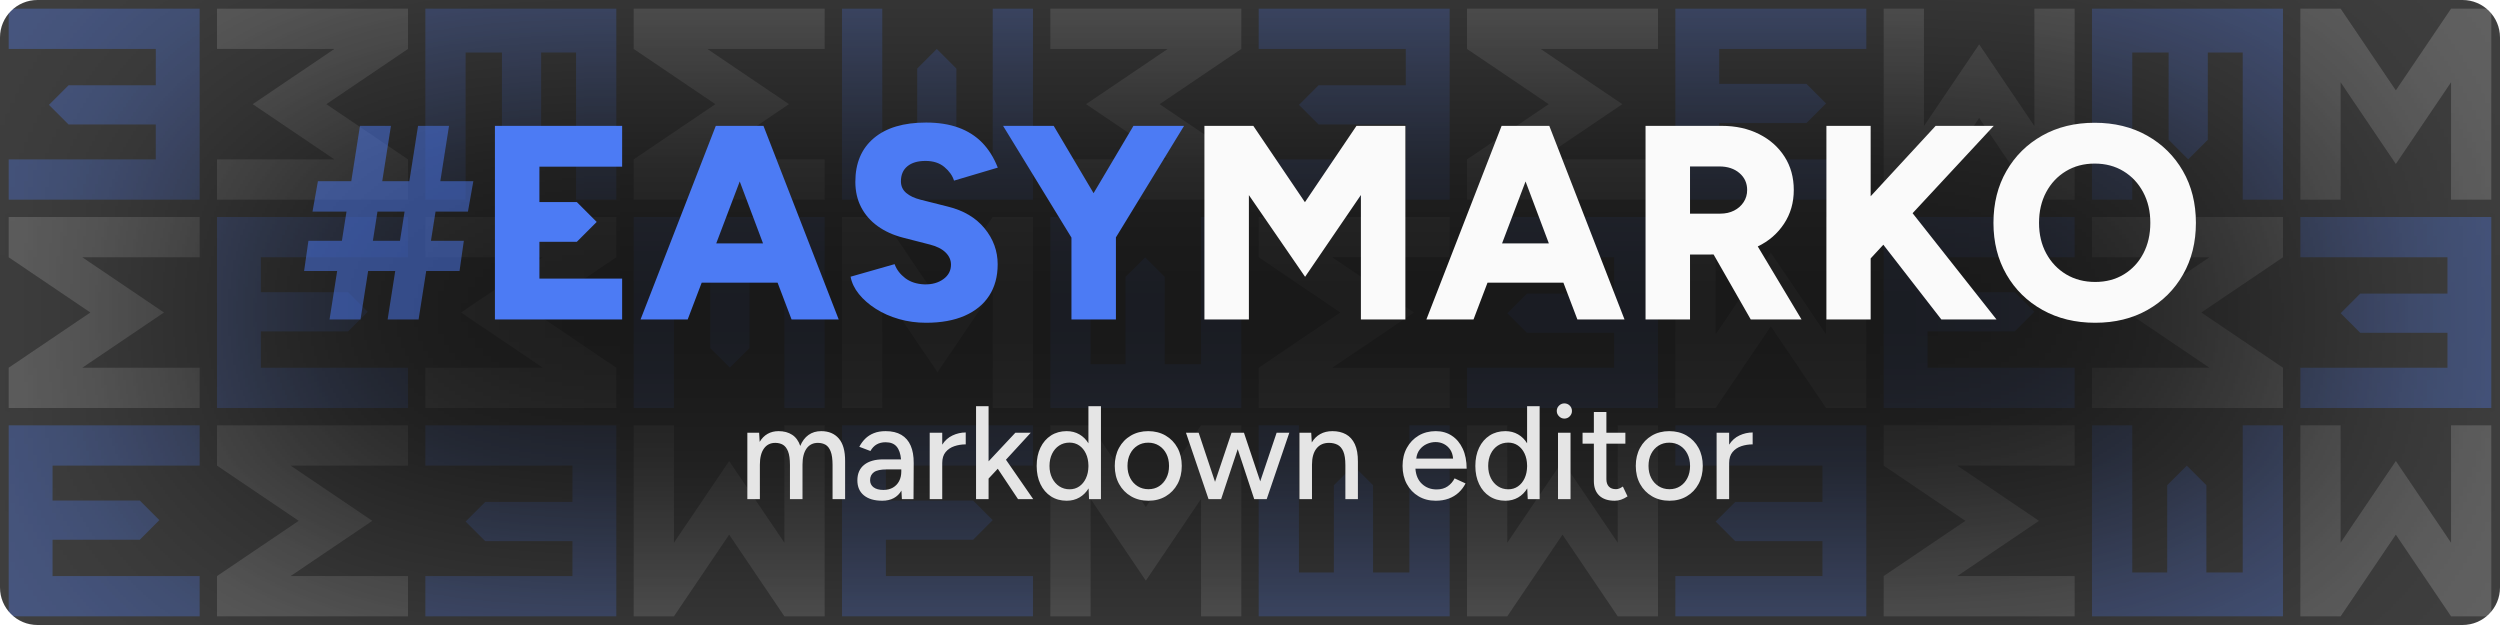
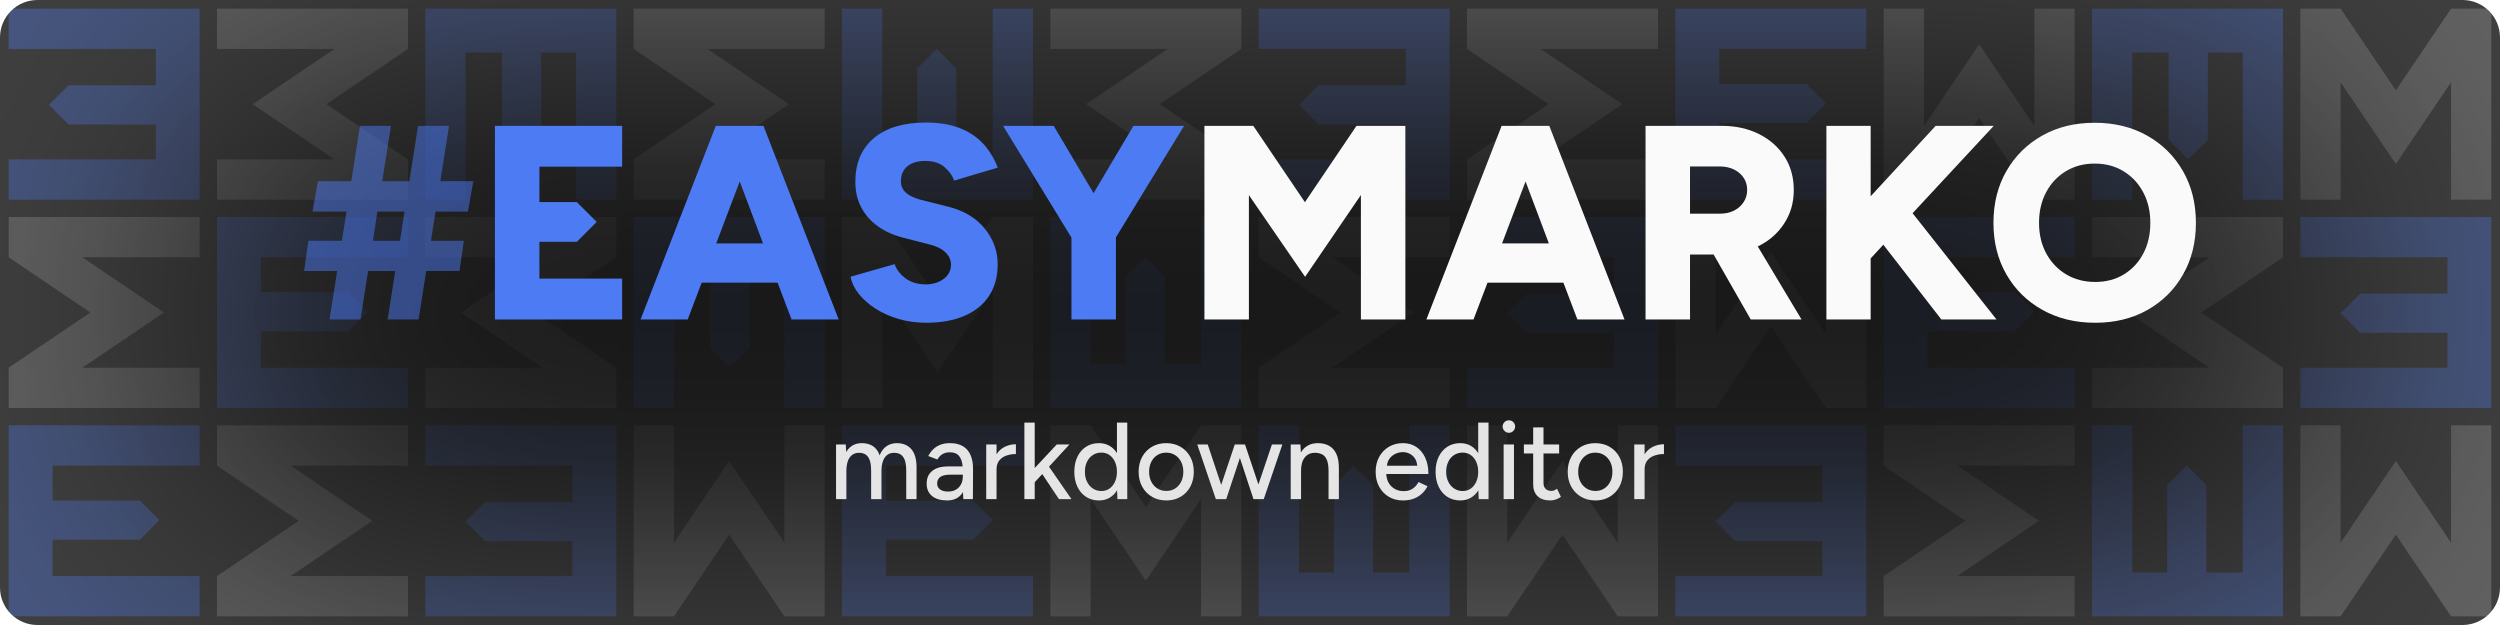
<svg xmlns="http://www.w3.org/2000/svg" viewBox="0 0 1600 400">
  <clipPath id="rounded">
    <rect width="1600" height="400" rx="24" />
  </clipPath>
  <g clip-path="url(#rounded)">
    <filter id="soften" x="-50%" y="-100%" width="200%" height="300%">
      <feGaussianBlur stdDeviation="110" />
    </filter>
    <g opacity="0.75">
      <rect width="1600" height="400" fill="#000" />
      <g opacity="0.35">
        <defs>
          <path id="e" fill="#1f5dff" d="M-350-350H350v147.6H-189.2V-74.4H130.6L202.4 -2.6L130.6 69.2H-189.2V202.4H350v147.6H-350z" />
          <path id="m" fill="#888" d="M-350 350V-350h147.6L0 -50.6L202.4 -350H350V350H202.4V-80.2L0 219.2L-202.4 -80.2V350z" />
        </defs>
        <use href="#e" transform="translate(66.66667 66.66667) rotate(180) scale(0.1746)" />
        <use href="#m" transform="translate(200 66.66667) rotate(90) scale(0.1746)" />
        <use href="#e" transform="translate(333.3333 66.66667) rotate(90) scale(0.1746)" />
        <use href="#m" transform="translate(466.6667 66.66667) rotate(270) scale(0.1746)" />
        <use href="#e" transform="translate(600 66.66667) rotate(270) scale(0.1746)" />
        <use href="#m" transform="translate(733.3333 66.66667) rotate(90) scale(0.1746)" />
        <use href="#e" transform="translate(866.6667 66.66667) rotate(180) scale(0.1746)" />
        <use href="#m" transform="translate(1000 66.66667) rotate(270) scale(0.1746)" />
        <use href="#e" transform="translate(1133.333 66.66667) scale(0.1746)" />
        <use href="#m" transform="translate(1266.667 66.66667) rotate(180) scale(0.1746)" />
        <use href="#e" transform="translate(1400 66.66667) rotate(90) scale(0.1746)" />
        <use href="#m" transform="translate(1533.333 66.66667) scale(0.1746)" />
        <use href="#m" transform="translate(66.66667 200) rotate(270) scale(0.1746)" />
        <use href="#e" transform="translate(200 200) scale(0.1746)" />
        <use href="#m" transform="translate(333.3333 200) rotate(90) scale(0.1746)" />
        <use href="#e" transform="translate(466.6667 200) rotate(90) scale(0.1746)" />
        <use href="#m" transform="translate(600 200) scale(0.1746)" />
        <use href="#e" transform="translate(733.3333 200) rotate(270) scale(0.1746)" />
        <use href="#m" transform="translate(866.6667 200) rotate(270) scale(0.1746)" />
        <use href="#e" transform="translate(1000 200) rotate(180) scale(0.1746)" />
        <use href="#m" transform="translate(1133.333 200) rotate(180) scale(0.1746)" />
        <use href="#e" transform="translate(1266.667 200) scale(0.1746)" />
        <use href="#m" transform="translate(1400 200) rotate(90) scale(0.1746)" />
        <use href="#e" transform="translate(1533.333 200) rotate(180) scale(0.1746)" />
        <use href="#e" transform="translate(66.66667 333.3333) scale(0.1746)" />
        <use href="#m" transform="translate(200 333.3333) rotate(270) scale(0.1746)" />
        <use href="#e" transform="translate(333.3333 333.3333) rotate(180) scale(0.1746)" />
        <use href="#m" transform="translate(466.6667 333.3333) rotate(180) scale(0.1746)" />
        <use href="#e" transform="translate(600 333.3333) scale(0.1746)" />
        <use href="#m" transform="translate(733.3333 333.3333) scale(0.1746)" />
        <use href="#e" transform="translate(866.6667 333.3333) rotate(270) scale(0.1746)" />
        <use href="#m" transform="translate(1000 333.3333) rotate(180) scale(0.1746)" />
        <use href="#e" transform="translate(1133.333 333.3333) rotate(180) scale(0.1746)" />
        <use href="#m" transform="translate(1266.667 333.3333) rotate(270) scale(0.1746)" />
        <use href="#e" transform="translate(1400 333.3333) rotate(270) scale(0.1746)" />
        <use href="#m" transform="translate(1533.333 333.3333) rotate(180) scale(0.1746)" />
      </g>
      <rect x="140" y="40" width="1320" height="320" fill="#000" fill-opacity="0.7" filter="url(#soften)" />
    </g>
    <rect x="140" y="40" width="1320" height="320" fill="#000" fill-opacity="0.7" filter="url(#soften)" />
    <path fill="#4c7bf4" fill-opacity="0.5" d="M248.08 204.45L267.55 80.55L287.37 80.55L267.9 204.45L248.08 204.45ZM194.62 173.44L197.39 154.11L296.86 154.11L294.1 173.44L194.62 173.44ZM210.91 204.45L230.38 80.55L250.2 80.55L230.73 204.45L210.91 204.45ZM200.01 135.42L203.47 115.95L302.95 115.95L299.48 135.42L200.01 135.42Z" />
    <path fill="#4c7bf4" d="M316.75 204.45L316.75 80.55L398.17 80.55L398.17 106.68L345.22 106.68L345.22 129.33L369.18 129.33L381.89 142.04L369.18 154.75L345.22 154.75L345.22 178.32L398.17 178.32L398.17 204.45ZM409.96 204.45L458.11 80.55L488.62 80.55L536.77 204.45L506.6 204.45L497.65 180.91L449.08 180.91L440.12 204.45L409.96 204.45ZM458.39 155.77L488.34 155.77L473.43 116.13L458.39 155.77ZM592.66 206.57Q583.64 206.57 575.4 204.22Q567.17 201.87 560.59 197.69Q554.01 193.51 549.74 188.24Q545.47 182.96 544.38 177.09L572.55 169.05Q574.43 174.25 579.32 177.99Q584.2 181.72 591.71 182.01Q598.93 182.15 603.78 178.63Q608.63 175.1 608.63 169.37Q608.63 164.98 605.19 161.6Q601.76 158.22 595.28 156.55L577.9 152.09Q568.63 149.69 561.78 144.78Q554.93 139.88 551.17 132.69Q547.42 125.51 547.42 116.34Q547.42 98.43 559.24 88.43Q571.07 78.43 592.7 78.43Q604.49 78.43 613.41 81.67Q622.33 84.9 628.58 91.29Q634.82 97.68 638.58 107.28L610.57 115.6Q609.09 110.82 604.43 106.91Q599.78 102.99 592.34 102.99Q584.91 102.99 580.75 106.39Q576.59 109.79 576.59 116.06Q576.59 120.55 579.92 123.44Q583.25 126.32 589.16 127.81L606.68 132.23Q621.76 135.95 630.13 146.16Q638.51 156.38 638.51 169.19Q638.51 180.84 633.09 189.21Q627.67 197.58 617.41 202.08Q607.14 206.57 592.66 206.57ZM685.73 204.45L685.73 152.06L641.97 80.55L674.37 80.55L699.89 123.63L725.41 80.55L757.8 80.55L714.19 151.92L714.19 204.45L685.73 204.45Z" />
    <path fill="#fafafa" d="M770.83 204.45L770.83 80.55L802.12 80.55L835.15 129.4L868.15 80.55L899.44 80.55L899.44 204.45L870.98 204.45L870.98 124.8L835.26 177.16L799.29 124.87L799.29 204.45L770.83 204.45ZM912.89 204.45L961.03 80.55L991.55 80.55L1039.69 204.45L1009.53 204.45L1000.58 180.91L952.01 180.91L943.05 204.45L912.89 204.45ZM961.32 155.77L991.27 155.77L976.36 116.13L961.32 155.77ZM1053.15 204.45L1053.15 80.55L1101.82 80.55Q1115.34 80.55 1125.79 85.81Q1136.23 91.06 1142.12 100.29Q1148.02 109.51 1148.02 121.58Q1148.02 133.79 1141.75 143.24Q1135.49 152.7 1124.97 157.72L1152.97 204.45L1120.48 204.45L1096.69 162.85Q1095.59 162.89 1094.49 162.89Q1093.4 162.89 1092.3 162.89L1081.61 162.89L1081.61 204.45L1053.15 204.45ZM1081.61 136.73L1101.01 136.73Q1105.96 136.73 1109.8 134.78Q1113.64 132.84 1115.91 129.38Q1118.18 125.93 1118.18 121.58Q1118.18 114.99 1113.24 110.76Q1108.3 106.53 1100.4 106.53L1081.61 106.53L1081.61 136.73ZM1168.9 204.45L1168.9 80.55L1197.22 80.55L1197.22 125.61L1238.82 80.55L1275.99 80.55L1224.06 136.45L1277.76 204.45L1242.46 204.45L1205.33 156.62L1197.22 165.4L1197.22 204.45L1168.9 204.45ZM1340.91 206.57Q1321.89 206.57 1307.19 198.36Q1292.48 190.15 1284.15 175.73Q1275.81 161.31 1275.81 142.66Q1275.81 123.84 1284.13 109.42Q1292.45 94.99 1307.02 86.78Q1321.58 78.57 1340.59 78.57Q1359.59 78.57 1374.18 86.8Q1388.77 95.03 1397.07 109.45Q1405.38 123.88 1405.38 142.64Q1405.38 161.29 1397.14 175.72Q1388.91 190.15 1374.4 198.36Q1359.88 206.57 1340.91 206.57ZM1340.95 180.45Q1351.34 180.45 1359.29 175.6Q1367.25 170.75 1371.73 162.23Q1376.21 153.71 1376.21 142.63Q1376.21 131.56 1371.62 123Q1367.04 114.44 1359.04 109.57Q1351.05 104.69 1340.57 104.69Q1330.22 104.69 1322.18 109.56Q1314.14 114.42 1309.56 122.97Q1304.98 131.52 1304.98 142.62Q1304.98 153.72 1309.62 162.24Q1314.26 170.75 1322.34 175.6Q1330.43 180.45 1340.95 180.45Z" />
-     <path fill="#e5e5e5" d="M478.3 319.45L478.3 276.95L485.84 276.95L486.19 282.8Q488.17 279.44 491.24 277.68Q494.3 275.93 498.3 275.93Q503.38 275.93 506.97 278.26Q510.55 280.58 512.16 285.4Q514.02 280.81 517.44 278.37Q520.86 275.93 525.57 275.93Q532.78 275.93 536.86 280.67Q540.93 285.4 540.87 295.14L540.87 319.45L532.84 319.45L532.84 297.69Q532.84 291.95 531.62 288.89Q530.41 285.83 528.34 284.65Q526.28 283.47 523.57 283.44Q518.83 283.39 516.21 287.04Q513.6 290.69 513.6 297.39L513.6 319.45L505.57 319.45L505.57 297.69Q505.57 291.95 504.35 288.89Q503.13 285.83 501.07 284.65Q499.01 283.47 496.3 283.44Q491.56 283.39 488.94 287.04Q486.32 290.69 486.32 297.39L486.32 319.45L478.3 319.45ZM564.69 320.47Q557.13 320.47 552.92 317.05Q548.72 313.63 548.72 307.46Q548.72 300.93 553.09 297.47Q557.46 294 565.3 294L576.66 294Q576.2 288.58 573.84 285.81Q571.49 283.04 566.8 283.04Q563.51 283.04 561.1 284.41Q558.69 285.78 557.07 288.64L549.96 285.95Q551.46 283.05 553.73 280.79Q556.01 278.53 559.24 277.23Q562.47 275.93 566.8 275.93Q572.86 275.93 576.87 278.31Q580.87 280.68 582.84 285.21Q584.81 289.74 584.77 296.3L584.65 319.45L577.21 319.45L576.91 313.99Q575.12 317.1 572.03 318.78Q568.94 320.47 564.69 320.47ZM565.41 313.56Q568.84 313.56 571.43 312.09Q574.01 310.61 575.42 307.95Q576.83 305.29 576.83 301.75L576.83 300.42L567.53 300.42Q561.69 300.42 559.28 302.23Q556.86 304.03 556.86 307.3Q556.86 310.24 559.12 311.9Q561.37 313.56 565.41 313.56ZM595.01 319.45L595.01 276.95L603.03 276.95L603.03 284.58Q605.57 280.58 609.64 278.68Q613.7 276.78 618.07 276.78L618.07 284.4Q614.26 284.4 610.82 285.55Q607.38 286.7 605.2 289.32Q603.03 291.95 603.03 296.36L603.03 319.45L595.01 319.45ZM624.67 319.45L624.67 259.95L632.69 259.95L632.69 295.25L649.83 276.95L659.68 276.95L643.81 294.22L661.26 319.45L651.54 319.45L638.57 299.99L632.69 306.29L632.69 319.45L624.67 319.45ZM682.68 320.47Q676.95 320.47 672.62 317.68Q668.3 314.9 665.88 309.85Q663.47 304.81 663.47 298.2Q663.47 291.51 665.88 286.51Q668.3 281.5 672.62 278.72Q676.95 275.93 682.68 275.93Q687.21 275.93 690.78 277.99Q694.36 280.04 696.59 283.71L696.59 259.95L704.61 259.95L704.61 319.45L696.99 319.45L696.69 312.57Q694.45 316.28 690.85 318.38Q687.25 320.47 682.68 320.47ZM684.57 313.15Q688.05 313.15 690.73 311.3Q693.41 309.45 694.96 306.15Q696.52 302.85 696.59 298.65L696.59 297.81Q696.52 293.55 694.96 290.26Q693.41 286.97 690.72 285.12Q688.02 283.27 684.49 283.27Q680.75 283.27 677.85 285.17Q674.95 287.07 673.32 290.45Q671.69 293.82 671.69 298.2Q671.69 302.58 673.36 305.95Q675.04 309.33 677.94 311.24Q680.84 313.15 684.57 313.15ZM735.02 320.47Q728.71 320.47 723.84 317.62Q718.97 314.77 716.21 309.76Q713.45 304.75 713.45 298.2Q713.45 291.65 716.17 286.64Q718.88 281.63 723.75 278.78Q728.62 275.93 734.84 275.93Q741.15 275.93 746.02 278.78Q750.89 281.63 753.61 286.64Q756.33 291.65 756.33 298.2Q756.33 304.75 753.61 309.76Q750.89 314.77 746.07 317.62Q741.25 320.47 735.02 320.47ZM735.02 313.09Q738.9 313.09 741.85 311.18Q744.8 309.28 746.49 305.93Q748.18 302.59 748.18 298.2Q748.18 293.81 746.49 290.47Q744.8 287.12 741.77 285.22Q738.74 283.31 734.85 283.31Q730.96 283.31 727.97 285.22Q724.98 287.12 723.29 290.46Q721.59 293.81 721.59 298.19Q721.59 302.58 723.32 305.92Q725.04 309.27 728.08 311.18Q731.11 313.09 735.02 313.09ZM773.47 319.45L759.02 276.95L767.14 276.95L777.62 308.38L788.18 276.95L796.13 276.95L806.55 308.06L817.04 276.95L825.16 276.95L810.69 319.45L802.7 319.45L792.14 287.45L781.52 319.45L773.47 319.45ZM831.65 319.45L831.65 276.95L839.18 276.95L839.54 283.17Q841.64 279.65 844.98 277.79Q848.31 275.93 852.73 275.93Q857.74 275.93 861.41 277.95Q865.08 279.97 867.1 284.28Q869.12 288.59 869.06 295.56L869.06 319.45L861.04 319.45L861.04 297.69Q861.04 291.95 859.7 288.89Q858.36 285.83 856.02 284.65Q853.69 283.47 850.68 283.44Q845.45 283.39 842.56 287.04Q839.67 290.69 839.67 297.39L839.67 319.45L831.65 319.45ZM918.84 320.47Q912.64 320.47 907.86 317.62Q903.08 314.77 900.36 309.76Q897.64 304.75 897.64 298.2Q897.64 291.65 900.38 286.64Q903.12 281.63 907.91 278.78Q912.71 275.93 918.9 275.93Q924.73 275.93 929.18 278.86Q933.63 281.79 936.15 287.18Q938.66 292.57 938.66 299.93L905.87 299.93Q906.29 306.18 910.08 309.71Q913.86 313.24 919.41 313.24Q923.64 313.24 926.5 311.26Q929.35 309.28 930.94 306.15L937.95 309.39Q936.26 312.74 933.54 315.25Q930.83 317.75 927.14 319.11Q923.45 320.47 918.84 320.47ZM906.42 293.51L929.97 293.51Q929.71 290.12 928.14 287.77Q926.56 285.43 924.11 284.17Q921.67 282.92 918.74 282.92Q915.89 282.92 913.16 284.15Q910.43 285.39 908.6 287.76Q906.76 290.13 906.42 293.51ZM963.43 320.47Q957.7 320.47 953.38 317.68Q949.05 314.9 946.64 309.85Q944.22 304.81 944.22 298.2Q944.22 291.51 946.64 286.51Q949.05 281.5 953.38 278.72Q957.7 275.93 963.43 275.93Q967.96 275.93 971.54 277.99Q975.11 280.04 977.34 283.71L977.34 259.95L985.37 259.95L985.37 319.45L977.75 319.45L977.44 312.57Q975.21 316.28 971.61 318.38Q968.01 320.47 963.43 320.47ZM965.33 313.15Q968.8 313.15 971.48 311.3Q974.16 309.45 975.72 306.15Q977.27 302.85 977.34 298.65L977.34 297.81Q977.27 293.55 975.72 290.26Q974.16 286.97 971.47 285.12Q968.78 283.27 965.24 283.27Q961.51 283.27 958.61 285.17Q955.71 287.07 954.07 290.45Q952.44 293.82 952.44 298.2Q952.44 302.58 954.12 305.95Q955.79 309.33 958.69 311.24Q961.59 313.15 965.33 313.15ZM997.12 319.45L997.12 276.95L1005.14 276.95L1005.14 319.45L997.12 319.45ZM1001.19 267.9Q999.24 267.9 997.79 266.44Q996.33 264.98 996.33 263.04Q996.33 261.01 997.79 259.59Q999.24 258.17 1001.19 258.17Q1003.22 258.17 1004.64 259.59Q1006.05 261.01 1006.05 263.04Q1006.05 264.98 1004.64 266.44Q1003.22 267.9 1001.19 267.9ZM1033.44 320.47Q1026.99 320.47 1023.53 317.18Q1020.07 313.9 1020.07 307.84L1020.07 283.94L1012.84 283.94L1012.84 276.95L1020.07 276.95L1020.07 263.69L1028.09 263.69L1028.09 276.95L1040.24 276.95L1040.24 283.94L1028.09 283.94L1028.09 306.64Q1028.09 309.75 1029.68 311.41Q1031.27 313.07 1034.22 313.07Q1035.14 313.07 1036.13 312.73Q1037.12 312.4 1038.63 311.37L1041.63 317.69Q1039.43 319.14 1037.44 319.81Q1035.44 320.47 1033.44 320.47ZM1068.47 320.47Q1062.16 320.47 1057.29 317.62Q1052.43 314.77 1049.66 309.76Q1046.9 304.75 1046.9 298.2Q1046.9 291.65 1049.62 286.64Q1052.34 281.63 1057.2 278.78Q1062.07 275.93 1068.3 275.93Q1074.61 275.93 1079.48 278.78Q1084.34 281.63 1087.06 286.64Q1089.78 291.65 1089.78 298.2Q1089.78 304.75 1087.06 309.76Q1084.35 314.77 1079.52 317.62Q1074.7 320.47 1068.47 320.47ZM1068.47 313.09Q1072.36 313.09 1075.31 311.18Q1078.26 309.28 1079.95 305.93Q1081.64 302.59 1081.64 298.2Q1081.64 293.81 1079.94 290.47Q1078.25 287.12 1075.22 285.22Q1072.2 283.31 1068.31 283.31Q1064.42 283.31 1061.43 285.22Q1058.44 287.12 1056.74 290.46Q1055.05 293.81 1055.05 298.19Q1055.05 302.58 1056.77 305.92Q1058.49 309.27 1061.53 311.18Q1064.57 313.09 1068.47 313.09ZM1098.63 319.45L1098.63 276.95L1106.65 276.95L1106.65 284.58Q1109.19 280.58 1113.26 278.68Q1117.33 276.78 1121.7 276.78L1121.7 284.4Q1117.89 284.4 1114.44 285.55Q1111 286.7 1108.83 289.32Q1106.65 291.95 1106.65 296.36L1106.65 319.45L1098.63 319.45Z" />
+     <path fill="#e5e5e5" d="M535.07 319.45L535.07 284.45L541.28 284.45L541.57 289.27Q543.2 286.5 545.72 285.05Q548.25 283.61 551.54 283.61Q555.73 283.61 558.68 285.52Q561.63 287.44 562.96 291.41Q564.49 287.63 567.3 285.62Q570.12 283.61 574 283.61Q579.94 283.61 583.29 287.51Q586.65 291.41 586.6 299.43L586.6 319.45L579.99 319.45L579.99 301.53Q579.99 296.8 578.99 294.29Q577.98 291.77 576.28 290.79Q574.58 289.82 572.35 289.8Q568.45 289.76 566.29 292.76Q564.14 295.76 564.14 301.28L564.14 319.45L557.53 319.45L557.53 301.53Q557.53 296.8 556.53 294.29Q555.52 291.77 553.82 290.79Q552.12 289.82 549.9 289.8Q545.99 289.76 543.83 292.76Q541.68 295.76 541.68 301.28L541.68 319.45L535.07 319.45ZM606.22 320.29Q599.99 320.29 596.53 317.47Q593.06 314.65 593.06 309.58Q593.06 304.2 596.66 301.35Q600.26 298.49 606.72 298.49L616.08 298.49Q615.7 294.03 613.75 291.75Q611.81 289.47 607.96 289.47Q605.24 289.47 603.26 290.59Q601.27 291.72 599.94 294.08L594.08 291.86Q595.32 289.48 597.19 287.62Q599.06 285.76 601.72 284.68Q604.39 283.61 607.96 283.61Q612.95 283.61 616.24 285.57Q619.54 287.52 621.16 291.25Q622.79 294.98 622.75 300.39L622.65 319.45L616.53 319.45L616.28 314.95Q614.8 317.51 612.26 318.9Q609.72 320.29 606.22 320.29ZM606.81 314.6Q609.63 314.6 611.76 313.39Q613.89 312.17 615.05 309.98Q616.21 307.79 616.21 304.87L616.21 303.78L608.55 303.78Q603.75 303.78 601.76 305.27Q599.77 306.76 599.77 309.45Q599.77 311.86 601.63 313.23Q603.48 314.6 606.81 314.6ZM631.18 319.45L631.18 284.45L637.79 284.45L637.79 290.73Q639.88 287.44 643.23 285.88Q646.58 284.31 650.18 284.31L650.18 290.59Q647.04 290.59 644.2 291.53Q641.37 292.48 639.58 294.64Q637.79 296.8 637.79 300.43L637.79 319.45L631.18 319.45ZM655.61 319.45L655.61 270.45L662.22 270.45L662.22 299.52L676.33 284.45L684.44 284.45L671.37 298.67L685.74 319.45L677.74 319.45L667.06 303.43L662.22 308.61L662.22 319.45L655.61 319.45ZM703.38 320.29Q698.66 320.29 695.1 318Q691.54 315.7 689.55 311.55Q687.56 307.39 687.56 301.95Q687.56 296.44 689.55 292.32Q691.54 288.2 695.1 285.9Q698.66 283.61 703.38 283.61Q707.11 283.61 710.05 285.3Q713 287 714.84 290.02L714.84 270.45L721.45 270.45L721.45 319.45L715.17 319.45L714.92 313.78Q713.08 316.84 710.11 318.57Q707.15 320.29 703.38 320.29ZM704.94 314.26Q707.8 314.26 710.01 312.74Q712.22 311.21 713.5 308.5Q714.78 305.78 714.84 302.32L714.84 301.63Q714.78 298.12 713.5 295.41Q712.22 292.71 710 291.18Q707.78 289.66 704.87 289.66Q701.8 289.66 699.41 291.22Q697.02 292.79 695.67 295.56Q694.33 298.34 694.33 301.95Q694.33 305.56 695.71 308.34Q697.09 311.11 699.48 312.69Q701.87 314.26 704.94 314.26ZM746.49 320.29Q741.29 320.29 737.28 317.94Q733.27 315.6 731 311.47Q728.72 307.34 728.72 301.95Q728.72 296.56 730.96 292.43Q733.2 288.3 737.21 285.95Q741.21 283.61 746.34 283.61Q751.54 283.61 755.55 285.95Q759.55 288.3 761.79 292.43Q764.03 296.56 764.03 301.95Q764.03 307.34 761.8 311.47Q759.56 315.6 755.59 317.94Q751.61 320.29 746.49 320.29ZM746.48 314.21Q749.68 314.21 752.11 312.64Q754.54 311.07 755.93 308.32Q757.33 305.56 757.33 301.95Q757.33 298.34 755.93 295.58Q754.54 292.83 752.05 291.26Q749.55 289.69 746.35 289.69Q743.15 289.69 740.68 291.26Q738.22 292.83 736.82 295.58Q735.43 298.33 735.43 301.95Q735.43 305.56 736.85 308.31Q738.27 311.06 740.77 312.64Q743.27 314.21 746.48 314.21ZM778.15 319.45L766.25 284.45L772.94 284.45L781.57 310.33L790.26 284.45L796.81 284.45L805.4 310.07L814.03 284.45L820.72 284.45L808.8 319.45L802.22 319.45L793.53 293.1L784.78 319.45L778.15 319.45ZM826.06 319.45L826.06 284.45L832.27 284.45L832.56 289.57Q834.29 286.67 837.04 285.14Q839.79 283.61 843.43 283.61Q847.55 283.61 850.57 285.28Q853.6 286.94 855.26 290.49Q856.93 294.04 856.88 299.78L856.88 319.45L850.27 319.45L850.27 301.53Q850.27 296.8 849.16 294.29Q848.06 291.77 846.14 290.79Q844.21 289.82 841.73 289.8Q837.43 289.76 835.05 292.76Q832.67 295.76 832.67 301.28L832.67 319.45L826.06 319.45ZM897.87 320.29Q892.76 320.29 888.82 317.94Q884.89 315.6 882.65 311.47Q880.41 307.34 880.41 301.95Q880.41 296.56 882.66 292.43Q884.92 288.3 888.87 285.95Q892.82 283.61 897.92 283.61Q902.72 283.61 906.39 286.02Q910.05 288.44 912.12 292.88Q914.19 297.31 914.19 303.38L887.18 303.38Q887.53 308.52 890.65 311.43Q893.77 314.33 898.33 314.33Q901.83 314.33 904.18 312.71Q906.53 311.08 907.83 308.5L913.61 311.17Q912.21 313.93 909.98 315.99Q907.74 318.05 904.7 319.17Q901.67 320.29 897.87 320.29ZM887.64 298.09L907.03 298.09Q906.82 295.3 905.52 293.36Q904.22 291.43 902.21 290.4Q900.2 289.37 897.78 289.37Q895.44 289.37 893.19 290.38Q890.95 291.4 889.43 293.35Q887.92 295.3 887.64 298.09ZM934.59 320.29Q929.87 320.29 926.31 318Q922.75 315.7 920.76 311.55Q918.77 307.39 918.77 301.95Q918.77 296.44 920.76 292.32Q922.75 288.2 926.31 285.9Q929.87 283.61 934.59 283.61Q938.32 283.61 941.26 285.3Q944.21 287 946.05 290.02L946.05 270.45L952.66 270.45L952.66 319.45L946.38 319.45L946.13 313.78Q944.29 316.84 941.32 318.57Q938.36 320.29 934.59 320.29ZM936.15 314.26Q939.01 314.26 941.22 312.74Q943.43 311.21 944.71 308.5Q945.99 305.78 946.05 302.32L946.05 301.63Q945.99 298.12 944.71 295.41Q943.43 292.71 941.21 291.18Q938.99 289.66 936.08 289.66Q933.01 289.66 930.62 291.22Q928.23 292.79 926.88 295.56Q925.54 298.34 925.54 301.95Q925.54 305.56 926.92 308.34Q928.3 311.11 930.69 312.69Q933.08 314.26 936.15 314.26ZM962.33 319.45L962.33 284.45L968.94 284.45L968.94 319.45L962.33 319.45ZM965.69 277Q964.08 277 962.88 275.79Q961.68 274.59 961.68 272.99Q961.68 271.32 962.88 270.15Q964.08 268.99 965.69 268.99Q967.36 268.99 968.52 270.15Q969.69 271.32 969.69 272.99Q969.69 274.59 968.52 275.79Q967.36 277 965.69 277ZM992.24 320.29Q986.93 320.29 984.08 317.58Q981.23 314.88 981.23 309.89L981.23 290.21L975.28 290.21L975.28 284.45L981.23 284.45L981.23 273.53L987.84 273.53L987.84 284.45L997.85 284.45L997.85 290.21L987.84 290.21L987.84 308.9Q987.84 311.46 989.15 312.83Q990.46 314.19 992.89 314.19Q993.65 314.19 994.46 313.92Q995.28 313.64 996.51 312.79L998.99 318Q997.18 319.2 995.54 319.74Q993.89 320.29 992.24 320.29ZM1021.1 320.29Q1015.9 320.29 1011.89 317.94Q1007.88 315.6 1005.61 311.47Q1003.33 307.34 1003.33 301.95Q1003.33 296.56 1005.57 292.43Q1007.81 288.3 1011.82 285.95Q1015.82 283.61 1020.95 283.61Q1026.15 283.61 1030.16 285.95Q1034.16 288.3 1036.4 292.43Q1038.64 296.56 1038.64 301.95Q1038.64 307.34 1036.41 311.47Q1034.17 315.6 1030.2 317.94Q1026.22 320.29 1021.1 320.29ZM1021.09 314.21Q1024.29 314.21 1026.72 312.64Q1029.15 311.07 1030.54 308.32Q1031.94 305.56 1031.94 301.95Q1031.94 298.34 1030.54 295.58Q1029.15 292.83 1026.66 291.26Q1024.16 289.69 1020.96 289.69Q1017.76 289.69 1015.29 291.26Q1012.83 292.83 1011.43 295.58Q1010.04 298.33 1010.04 301.95Q1010.04 305.56 1011.46 308.31Q1012.88 311.06 1015.38 312.64Q1017.88 314.21 1021.09 314.21ZM1045.93 319.45L1045.93 284.45L1052.54 284.45L1052.54 290.73Q1054.63 287.44 1057.98 285.88Q1061.33 284.31 1064.93 284.31L1064.93 290.59Q1061.79 290.59 1058.95 291.53Q1056.12 292.48 1054.33 294.64Q1052.54 296.8 1052.54 300.43L1052.54 319.45L1045.93 319.45Z" />
  </g>
</svg>
